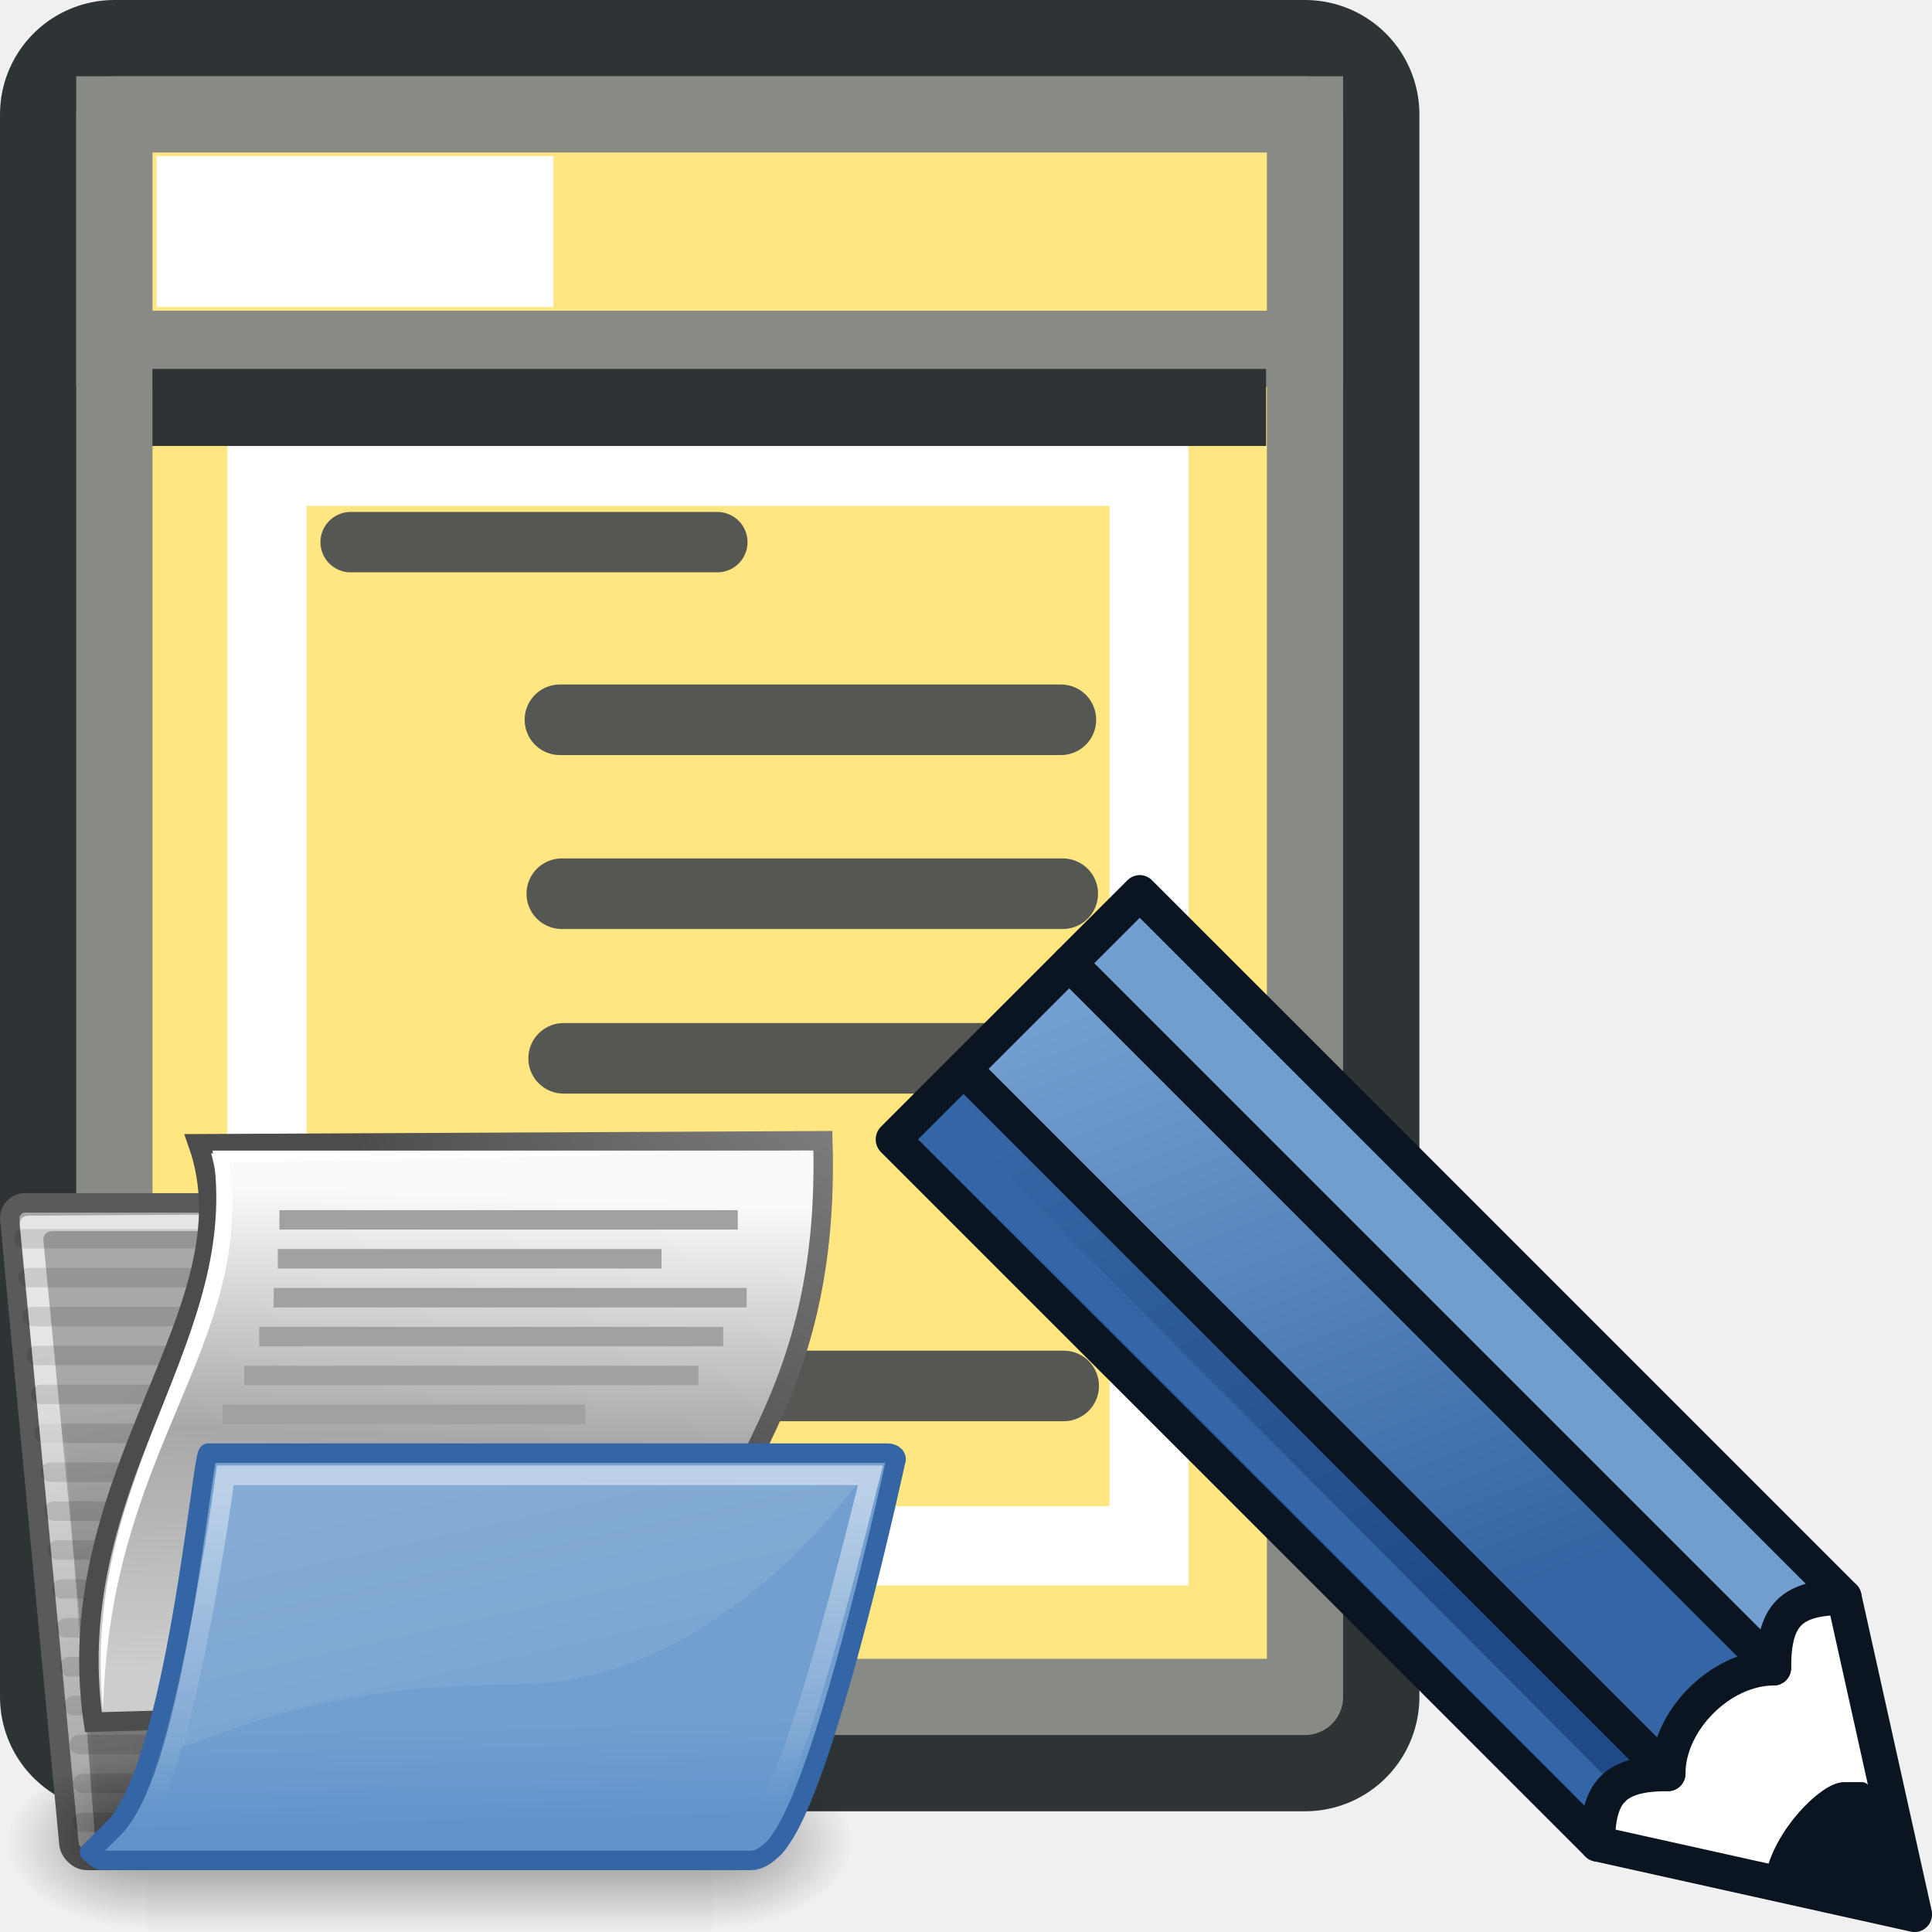
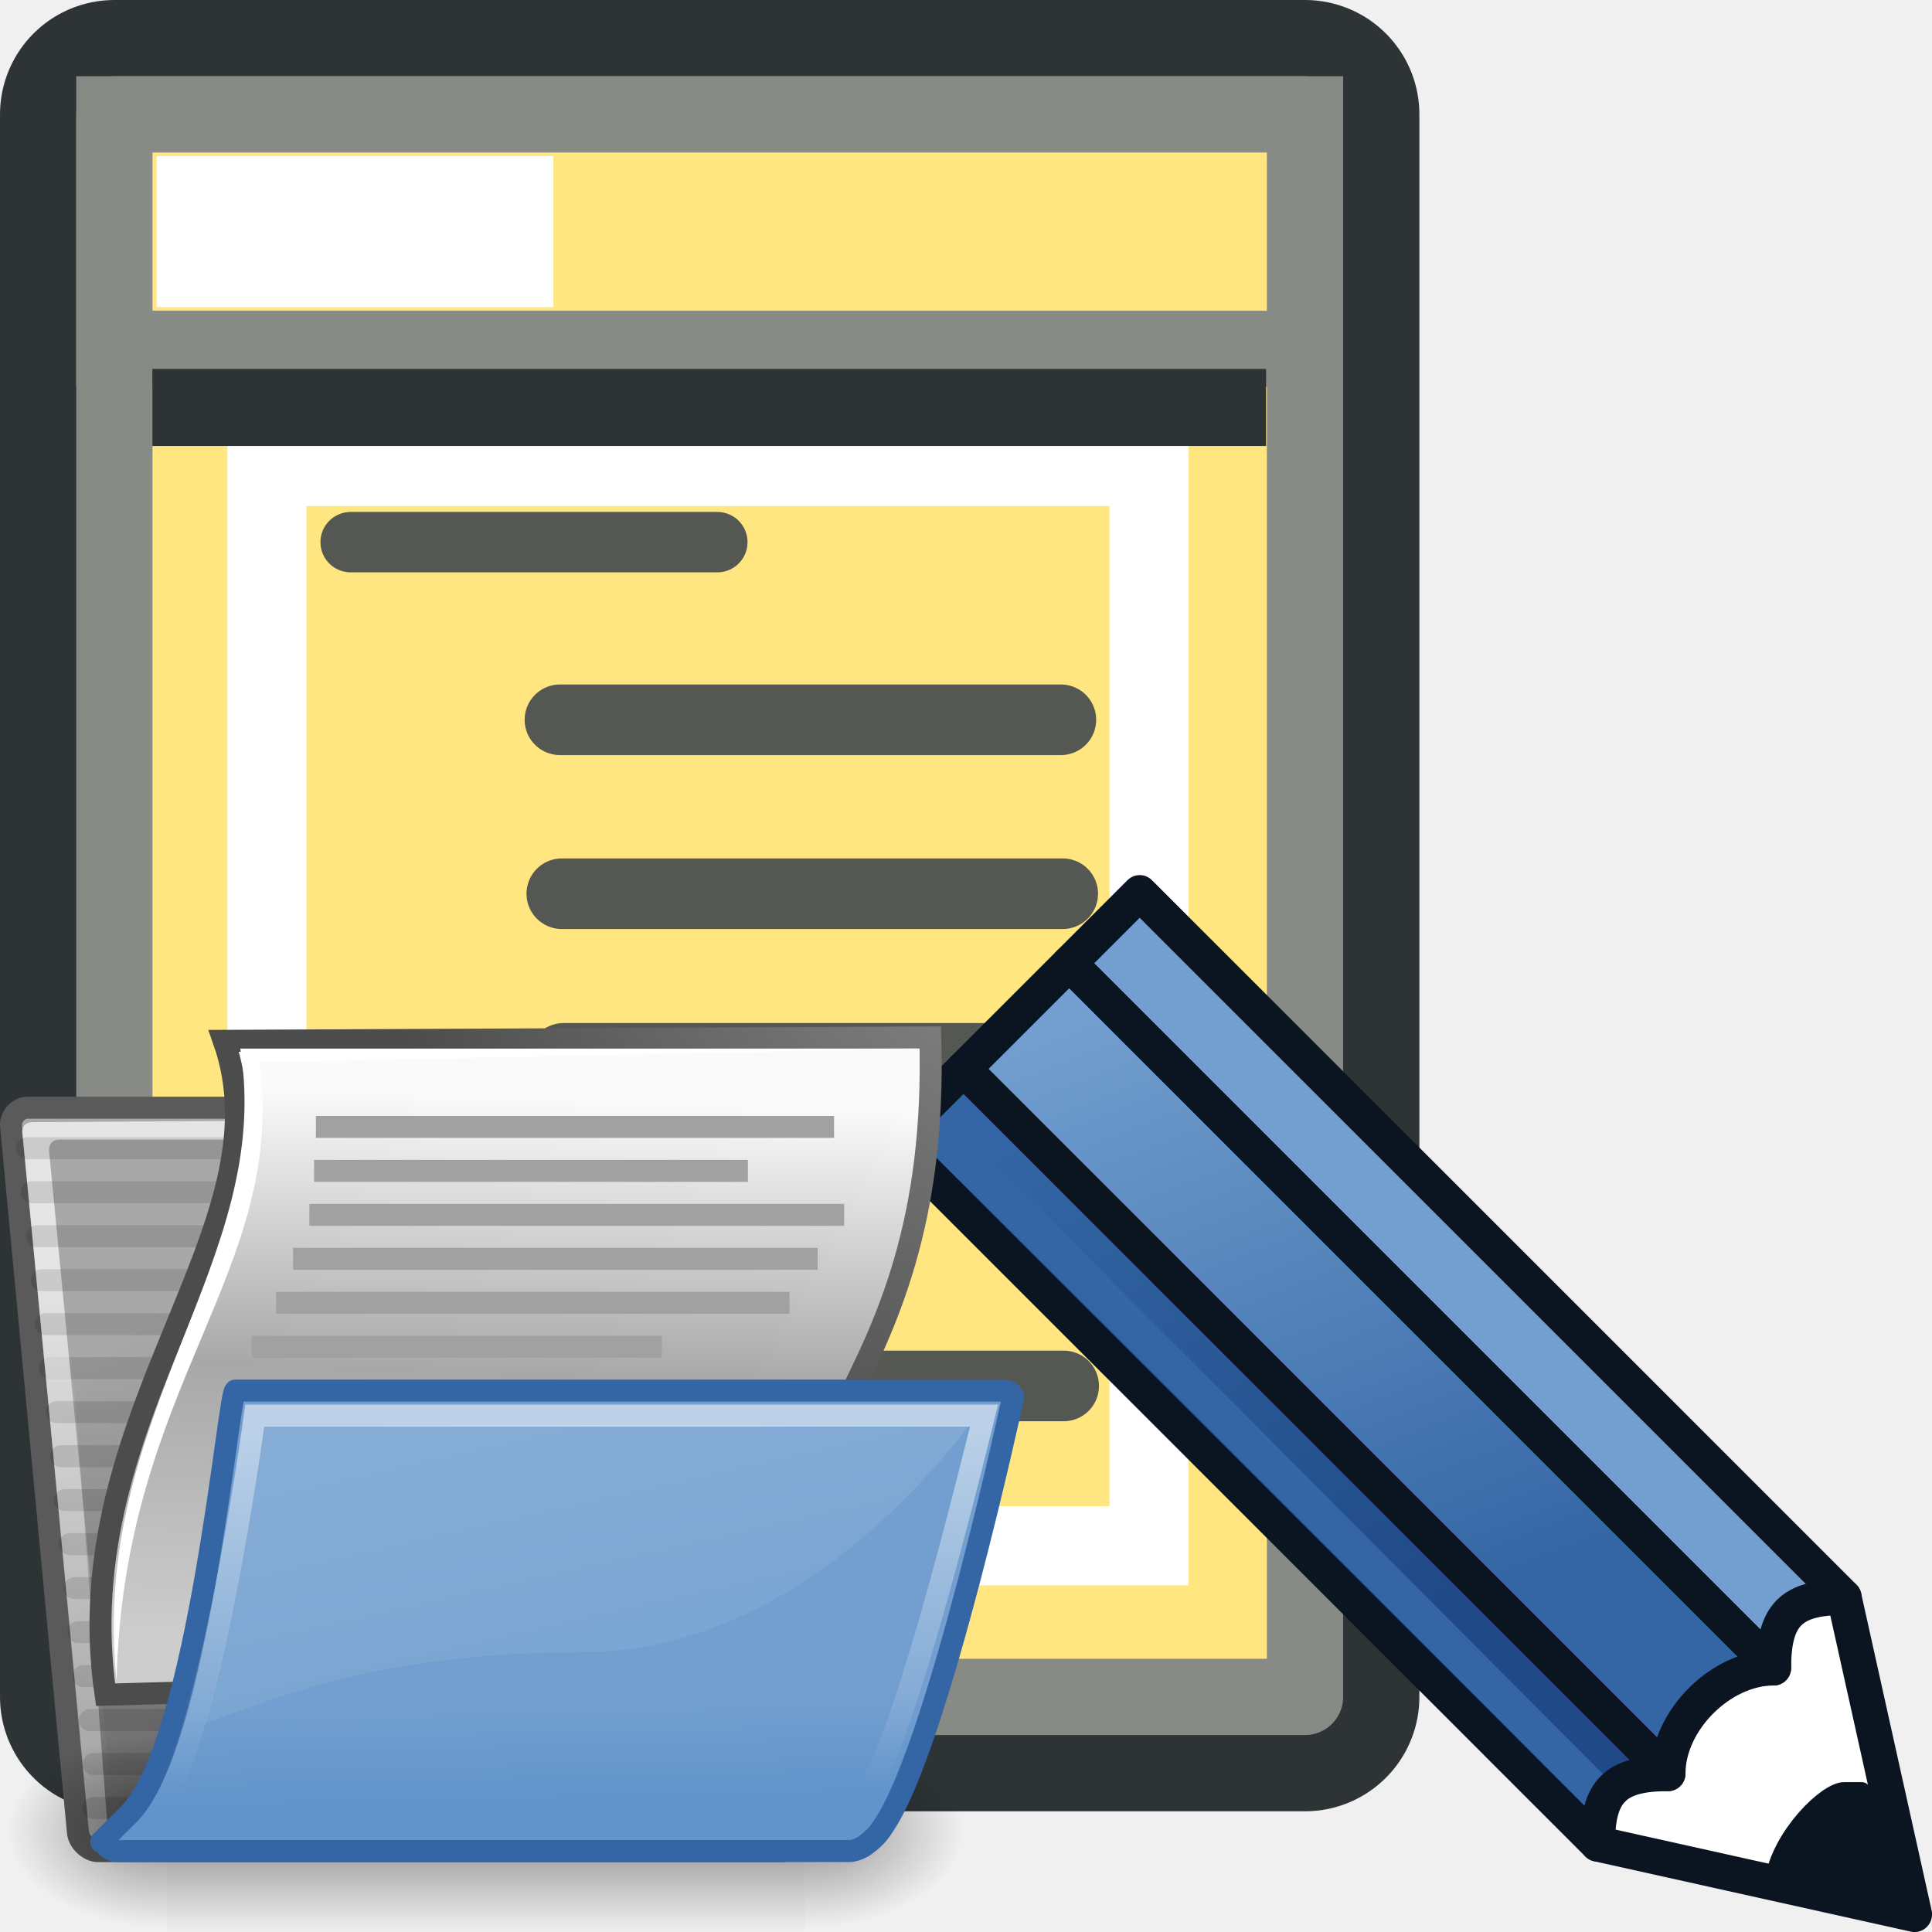
<svg xmlns="http://www.w3.org/2000/svg" xmlns:xlink="http://www.w3.org/1999/xlink" width="64" height="64" viewBox="0 0 16.933 16.933" version="1.1" id="svg1" xml:space="preserve">
  <defs id="defs1">
    <linearGradient gradientTransform="translate(-48)" gradientUnits="userSpaceOnUse" y2="26" x2="53" y1="40" x1="10" id="linearGradient3781" xlink:href="#linearGradient3775" />
    <linearGradient id="linearGradient3775">
      <stop id="stop3777" offset="0" style="stop-color:#d3d7cf;stop-opacity:1;" />
      <stop id="stop3779" offset="1" style="stop-color:#ffffff;stop-opacity:1" />
    </linearGradient>
    <linearGradient gradientTransform="matrix(1,0,0,0.7777778,0,5.111111)" gradientUnits="userSpaceOnUse" y2="5" x2="21" y1="58" x1="38" id="linearGradient3789" xlink:href="#linearGradient3775" />
    <linearGradient id="linearGradient3319">
      <stop id="stop3315" offset="0" style="stop-color:#729fcf;stop-opacity:1" />
      <stop id="stop3317" offset="1" style="stop-color:#204a87;stop-opacity:1" />
    </linearGradient>
    <linearGradient id="linearGradient4387">
      <stop id="stop4389" offset="0" style="stop-color:#71b2f8;stop-opacity:1;" />
      <stop id="stop4391" offset="1" style="stop-color:#002795;stop-opacity:1;" />
    </linearGradient>
    <radialGradient gradientTransform="translate(-0.2344322,0.234432)" gradientUnits="userSpaceOnUse" r="19.467" fy="28.87" fx="45.883" cy="28.87" cx="45.883" id="radialGradient3692" xlink:href="#linearGradient3377" />
    <linearGradient id="linearGradient3377">
      <stop style="stop-color:#faff2b;stop-opacity:1;" offset="0" id="stop3379" />
      <stop style="stop-color:#ffaa00;stop-opacity:1;" offset="1" id="stop3381" />
    </linearGradient>
    <radialGradient r="19.467" fy="28.87" fx="45.883" cy="28.87" cx="45.883" gradientTransform="matrix(0.6706718,0,0,0.6414592,-63.38079,0.838454)" gradientUnits="userSpaceOnUse" id="radialGradient6412" xlink:href="#linearGradient3377" />
    <linearGradient xlink:href="#linearGradient3036" id="linearGradient3049" gradientUnits="userSpaceOnUse" gradientTransform="rotate(33.8344,20.28041,56.14395)" x1="14.824" y1="50.469" x2="20.94" y2="56" />
    <linearGradient id="linearGradient3036">
      <stop style="stop-color:#ef2929;stop-opacity:1" offset="0" id="stop3038" />
      <stop style="stop-color:#a40000;stop-opacity:1" offset="1" id="stop3040" />
    </linearGradient>
    <linearGradient y2="56" x2="20.94" y1="50.469" x1="14.824" gradientTransform="rotate(33.8344,-6.878391,90.87839)" gradientUnits="userSpaceOnUse" id="linearGradient3307" xlink:href="#linearGradient3319" />
    <linearGradient xlink:href="#linearGradient3864-9" id="linearGradient3808" x1="-146.745" y1="58.262" x2="-157.325" y2="26.521" gradientUnits="userSpaceOnUse" gradientTransform="matrix(0.9766852,0.0547655,-0.0547655,0.9766851,182.7086,-2.230515)" />
    <linearGradient id="linearGradient3864-9">
      <stop style="stop-color:#204a87;stop-opacity:1" offset="0" id="stop3866-1" />
      <stop style="stop-color:#729fcf;stop-opacity:1" offset="1" id="stop3868-1" />
    </linearGradient>
    <linearGradient y2="609.505" x2="302.857" y1="366.648" x1="302.857" gradientTransform="matrix(2.774389,0,0,1.969706,-1892.179,-872.8854)" gradientUnits="userSpaceOnUse" id="linearGradient6715-5" xlink:href="#linearGradient5048" />
    <linearGradient id="linearGradient5048">
      <stop style="stop-color:black;stop-opacity:0;" offset="0" id="stop5050" />
      <stop id="stop5056" offset="0.5" style="stop-color:black;stop-opacity:1;" />
      <stop style="stop-color:black;stop-opacity:0;" offset="1" id="stop5052" />
    </linearGradient>
    <linearGradient id="linearGradient269">
      <stop id="stop270" offset="0" style="stop-color:#a3a3a3;stop-opacity:1;" />
      <stop id="stop271" offset="1" style="stop-color:#4c4c4c;stop-opacity:1;" />
    </linearGradient>
    <linearGradient id="linearGradient259">
      <stop id="stop260" offset="0" style="stop-color:#fafafa;stop-opacity:1;" />
      <stop style="stop-color:#a8a8a8;stop-opacity:1;" offset="0.5" id="stop8238" />
      <stop id="stop261" offset="1" style="stop-color:#cdcdcd;stop-opacity:1;" />
    </linearGradient>
    <linearGradient id="linearGradient9766">
      <stop style="stop-color:#6194cb;stop-opacity:1;" offset="0" id="stop9768" />
      <stop style="stop-color:#729fcf;stop-opacity:1;" offset="1" id="stop9770" />
    </linearGradient>
    <linearGradient id="linearGradient148">
      <stop style="stop-color:#ffffff;stop-opacity:0.134;" offset="0" id="stop149" />
      <stop style="stop-color:#ffffff;stop-opacity:0.052;" offset="1" id="stop150" />
    </linearGradient>
    <linearGradient id="linearGradient335">
      <stop style="stop-color:#ffffff;stop-opacity:1;" offset="0" id="stop336" />
      <stop style="stop-color:#ffffff;stop-opacity:0;" offset="1" id="stop337" />
    </linearGradient>
    <linearGradient id="linearGradient1789">
      <stop style="stop-color:#a0a0a0;stop-opacity:1;" offset="0" id="stop1790" />
      <stop style="stop-color:#a8a8a8;stop-opacity:1;" offset="1" id="stop1791" />
    </linearGradient>
    <linearGradient id="linearGradient137">
      <stop style="stop-color:#ffffff;stop-opacity:0.701;" offset="0" id="stop138" />
      <stop style="stop-color:#ffffff;stop-opacity:0;" offset="1" id="stop139" />
    </linearGradient>
    <linearGradient id="linearGradient3682-0">
      <stop id="stop3684-0" offset="0" style="stop-color:#a40000;stop-opacity:1" />
      <stop id="stop3686-0" offset="1" style="stop-color:#ef2929;stop-opacity:1" />
    </linearGradient>
    <radialGradient gradientTransform="translate(-0.2344322,0.234432)" gradientUnits="userSpaceOnUse" r="19.467" fy="28.87" fx="45.883" cy="28.87" cx="45.883" id="radialGradient3692-7" xlink:href="#linearGradient3377" />
    <radialGradient r="19.467" fy="28.87" fx="45.883" cy="28.87" cx="45.883" gradientTransform="matrix(0.6706718,0,0,0.6414592,-63.38079,0.838454)" gradientUnits="userSpaceOnUse" id="radialGradient6412-5" xlink:href="#linearGradient3377" />
    <linearGradient gradientUnits="userSpaceOnUse" y2="4" x2="48" y1="16" x1="49" id="linearGradient3848" xlink:href="#linearGradient3842" gradientTransform="matrix(1.643325,0,0,0.9707723,-45.24137,0.9541457)" />
    <linearGradient id="linearGradient3842">
      <stop id="stop3844" offset="0" style="stop-color:#555753;stop-opacity:1" />
      <stop id="stop3846" offset="1" style="stop-color:#babdb6;stop-opacity:1" />
    </linearGradient>
    <linearGradient gradientTransform="matrix(1.826322,0,0,0.8513415,-53.89956,6.401406)" gradientUnits="userSpaceOnUse" y2="14" x2="43" y1="54" x1="49" id="linearGradient3836" xlink:href="#linearGradient3775" />
    <linearGradient id="linearGradient3799">
      <stop style="stop-color:#204a87;stop-opacity:1;" offset="0" id="stop3801" />
      <stop style="stop-color:#3465a4;stop-opacity:1" offset="1" id="stop3803" />
    </linearGradient>
    <linearGradient id="linearGradient3791">
      <stop style="stop-color:#3465a4;stop-opacity:1;" offset="0" id="stop3793" />
      <stop style="stop-color:#729fcf;stop-opacity:1" offset="1" id="stop3795" />
    </linearGradient>
    <linearGradient xlink:href="#linearGradient4095" id="linearGradient3999" gradientUnits="userSpaceOnUse" x1="901.188" y1="1190.875" x2="1267.906" y2="1190.875" gradientTransform="matrix(0.1045679,0,0,0.1045679,420.9001,31.02362)" />
    <linearGradient id="linearGradient4095">
      <stop style="stop-color:#0044be;stop-opacity:1;" offset="0" id="stop4097" />
      <stop style="stop-color:#2b90cc;stop-opacity:1;" offset="1" id="stop4099" />
    </linearGradient>
    <linearGradient xlink:href="#linearGradient4095" id="linearGradient2979" gradientUnits="userSpaceOnUse" gradientTransform="matrix(0.1387864,0,0,0.1266123,-61.41255,-154.0412)" x1="901.188" y1="1190.875" x2="1267.906" y2="1190.875" />
    <linearGradient xlink:href="#linearGradient3791" id="linearGradient3797" x1="448.724" y1="115.006" x2="434.476" y2="78.006" gradientUnits="userSpaceOnUse" />
    <linearGradient xlink:href="#linearGradient3799" id="linearGradient3805" x1="444.654" y1="117.006" x2="429.388" y2="86.006" gradientUnits="userSpaceOnUse" />
    <radialGradient xlink:href="#linearGradient5060" id="radialGradient5031" gradientUnits="userSpaceOnUse" gradientTransform="matrix(-2.774389,0,0,1.969706,112.7623,-872.8854)" cx="605.714" cy="486.648" fx="605.714" fy="486.648" r="117.143" />
    <linearGradient id="linearGradient5060">
      <stop style="stop-color:black;stop-opacity:1;" offset="0" id="stop5062" />
      <stop style="stop-color:black;stop-opacity:0;" offset="1" id="stop5064" />
    </linearGradient>
    <radialGradient xlink:href="#linearGradient5060" id="radialGradient5029" gradientUnits="userSpaceOnUse" gradientTransform="matrix(2.774389,0,0,1.969706,-1891.633,-872.8854)" cx="605.714" cy="486.648" fx="605.714" fy="486.648" r="117.143" />
    <radialGradient xlink:href="#linearGradient269" id="radialGradient8234" gradientUnits="userSpaceOnUse" gradientTransform="matrix(0.968273,0,0,1.046686,44.36453,-17.00717)" cx="8.824" cy="3.756" fx="8.824" fy="3.756" r="37.752" />
    <linearGradient xlink:href="#linearGradient259" id="linearGradient8236" x1="25.875" y1="10.625" x2="25.25" y2="30.875" gradientUnits="userSpaceOnUse" gradientTransform="matrix(1,0,0,1.238806,0,-7.880597)" />
    <linearGradient xlink:href="#linearGradient335" id="linearGradient155" gradientUnits="userSpaceOnUse" gradientTransform="scale(1.421537,0.703464)" x1="19.116" y1="28.946" x2="19.427" y2="51.913" />
    <linearGradient xlink:href="#linearGradient148" id="linearGradient156" gradientUnits="userSpaceOnUse" gradientTransform="matrix(1.535299,0,0,0.651339,3.451418,2.448)" x1="14.899" y1="27.06" x2="22.715" y2="41.837" />
    <linearGradient xlink:href="#linearGradient137" id="linearGradient158" gradientUnits="userSpaceOnUse" gradientTransform="matrix(1.462696,0,0.06907908,0.683669,0,0)" x1="5.266" y1="18.726" x2="8.212" y2="52.626" />
    <radialGradient xlink:href="#linearGradient1789" id="radialGradient159" gradientUnits="userSpaceOnUse" gradientTransform="matrix(1.015635,0,0.103105,1.000512,0,-0.08369458)" cx="26.107" cy="38.195" fx="26.107" fy="38.195" r="32.26" />
    <linearGradient xlink:href="#linearGradient9766" id="linearGradient13162" gradientUnits="userSpaceOnUse" gradientTransform="matrix(1,0,0,1.022118,52.05694,-1.323026)" x1="22.176" y1="36.988" x2="22.065" y2="32.05" />
    <linearGradient xlink:href="#linearGradient5060" id="linearGradient13848" x1="22.25" y1="37.625" x2="19.75" y2="14.875" gradientUnits="userSpaceOnUse" />
  </defs>
  <g id="layer2" transform="matrix(0.08460082,0,0,0.08460082,0.0131684,0)">
    <g id="layer1" transform="matrix(3.127432,0,0,3.127432,-26.69466,-6.313847)" style="fill:#ffe680">
      <rect y="5.808" x="12.275" height="52.422" width="39.44" id="rect3020" style="fill:#ffe680;stroke:#2e3436;stroke-width:7.578;stroke-linecap:round;stroke-linejoin:round;stroke-miterlimit:4;stroke-dasharray:none;stroke-dashoffset:6;stroke-opacity:1" />
      <rect y="5.808" x="12.275" height="52.422" width="39.44" id="rect3020-6" style="fill:#ffe680;stroke:#888a85;stroke-width:2.526;stroke-linecap:round;stroke-linejoin:round;stroke-miterlimit:4;stroke-dasharray:none;stroke-dashoffset:6;stroke-opacity:1" />
      <rect y="5.808" x="12.275" height="7.766" width="39.44" id="rect3826" style="fill:#ffe680;fill-opacity:1;stroke:#888a85;stroke-width:2.526;stroke-linecap:round;stroke-linejoin:miter;stroke-miterlimit:4;stroke-dasharray:none;stroke-dashoffset:6;stroke-opacity:1" />
      <rect y="17.469" x="17.327" height="35.756" width="29.221" id="rect3828" style="fill:#ffe680;fill-opacity:1;stroke:#ffffff;stroke-width:2.622;stroke-linecap:round;stroke-linejoin:miter;stroke-miterlimit:4;stroke-dasharray:none;stroke-dashoffset:6;stroke-opacity:1" />
      <path id="path3838" d="M 13.533,15.516 H 50.426" style="fill:#ffe680;stroke:#2e3436;stroke-width:2.552;stroke-linecap:butt;stroke-linejoin:miter;stroke-opacity:1" />
      <path id="path3840" d="M 13.672,9.691 H 26.818" style="fill:#ffe680;stroke:#ffffff;stroke-width:5;stroke-linecap:butt;stroke-linejoin:miter;stroke-miterlimit:4;stroke-dasharray:none;stroke-opacity:1" />
      <path style="fill:#ffe680;stroke:#555753;stroke-width:2;stroke-linecap:round;stroke-linejoin:miter;stroke-miterlimit:4;stroke-dasharray:none;stroke-opacity:1" d="M 20.101,19.978 H 32.248" id="path1619" />
      <path id="path1619-0" d="M 27.034,25.862 H 43.628" style="fill:#ffe680;stroke:#555753;stroke-width:2.338;stroke-linecap:round;stroke-linejoin:miter;stroke-miterlimit:4;stroke-dasharray:none;stroke-opacity:1" />
      <path style="fill:#ffe680;stroke:#555753;stroke-width:2.338;stroke-linecap:round;stroke-linejoin:miter;stroke-miterlimit:4;stroke-dasharray:none;stroke-opacity:1" d="M 27.096,31.624 H 43.69" id="path1619-0-3" />
      <path style="fill:#ffe680;stroke:#555753;stroke-width:2.338;stroke-linecap:round;stroke-linejoin:miter;stroke-miterlimit:4;stroke-dasharray:none;stroke-opacity:1" d="M 27.157,37.077 H 43.751" id="path1619-0-9" />
      <path id="path1619-4" d="M 20.194,42.899 H 32.341" style="fill:#ffe680;stroke:#555753;stroke-width:2;stroke-linecap:round;stroke-linejoin:miter;stroke-miterlimit:4;stroke-dasharray:none;stroke-opacity:1" />
      <path id="path1619-0-9-2" d="M 27.126,47.929 H 43.721" style="fill:#ffe680;stroke:#555753;stroke-width:2.338;stroke-linecap:round;stroke-linejoin:miter;stroke-miterlimit:4;stroke-dasharray:none;stroke-opacity:1" />
    </g>
    <g id="g3973" transform="matrix(1.79265,0,0,1.824411,-668.2442,-37.04496)">
      <path id="path3969" d="m 479.256,111.006 4.071,18 -18.319,-4 -2.035,-4 12.213,-12 z" style="fill:#ffffff;stroke:#0b1521;stroke-width:2.018;stroke-linecap:butt;stroke-linejoin:round;stroke-opacity:1" />
      <path id="path3843" d="m 438.547,71.006 -4.071,4 40.709,40 c 0,-3 1.018,-4 4.071,-4 z" style="fill:#729fcf;stroke:none" />
      <path id="path3843-7" d="m 434.476,75.006 -6.106,6 40.709,40 c 0,-3 3.053,-6 6.106,-6 z" style="fill:url(#linearGradient3797);fill-opacity:1;stroke:none" />
      <path id="path3843-5" d="m 428.37,81.006 -4.071,4 40.709,40 c 0,-3 1.018,-4 4.071,-4 z" style="fill:url(#linearGradient3805);fill-opacity:1;stroke:none" />
      <path id="path3843-5-6" d="m 438.547,71.006 -4.071,4 40.709,40 c 0,-3 1.018,-4 4.071,-4 z" style="fill:none;stroke:#0b1521;stroke-width:2.018;stroke-linecap:butt;stroke-linejoin:round;stroke-opacity:1" />
      <path id="path3843-5-6-2" d="m 434.476,75.006 -6.106,6 40.709,40 c 0,-3 3.053,-6 6.106,-6 z" style="fill:none;stroke:#0b1521;stroke-width:2.018;stroke-linecap:butt;stroke-linejoin:round;stroke-opacity:1" />
      <path style="fill:none;stroke:#3465a4;stroke-width:2;stroke-linecap:butt;stroke-linejoin:miter;stroke-opacity:1" d="M 5,16 44,55.156" id="path3807" transform="matrix(1.017718,0,0,1,421.2461,68.0061)" />
      <path id="path3843-5-6-9" d="m 428.37,81.006 -4.071,4 40.709,40 c 0,-3 1.018,-4 4.071,-4 z" style="fill:none;stroke:#0b1521;stroke-width:2.018;stroke-linecap:butt;stroke-linejoin:round;stroke-opacity:1" />
      <path id="path3971" d="m 479.256,122.006 c -1.018,0 -3.634,2.516 -4.071,5 l 8.142,2 -3.053,-7 h -1.018" style="fill:#0b1521;stroke:#0b1521;stroke-width:1.009px;stroke-linecap:butt;stroke-linejoin:round;stroke-opacity:1" />
    </g>
-     <g id="g1" transform="matrix(2.015273,0,0,2.015273,-2.320901,113.1526)">
+     <g id="g1" transform="matrix(2.278374,0,0,2.278374,-2.603582,101.794)">
      <g id="layer1-5" />
      <g id="layer3">
        <path style="color:#000000;display:inline;overflow:visible;visibility:visible;fill:url(#radialGradient159);fill-opacity:1;fill-rule:nonzero;stroke:#5a5a5a;stroke-width:1;stroke-linecap:round;stroke-linejoin:round;stroke-miterlimit:4;stroke-dashoffset:0;stroke-opacity:1;marker:none;marker-start:none;marker-mid:none;marker-end:none" id="path2375" d="m 4.62,38.651 c 0.042,0.42 0.497,0.841 0.911,0.841 H 36.667 c 0.414,0 0.786,-0.42 0.744,-0.841 L 34.715,11.532 C 34.673,11.111 34.217,10.691 33.803,10.691 H 21.08 c -0.591,0 -1.209,-0.38 -1.403,-0.96 L 18.574,6.425 C 18.405,5.917 18.027,5.689 17.26,5.689 H 2.322 c -0.414,0 -0.786,0.42 -0.744,0.841 z" />
        <path style="color:#000000;display:inline;overflow:visible;visibility:visible;opacity:0.114;fill:#729fcf;fill-opacity:1;fill-rule:nonzero;stroke:#000000;stroke-width:1;stroke-linecap:round;stroke-linejoin:round;stroke-miterlimit:4;stroke-dasharray:none;stroke-dashoffset:0;stroke-opacity:1;marker:none;marker-start:none;marker-mid:none;marker-end:none" d="M 3.339,17.533 H 34.488" id="path13113" />
        <path style="color:#000000;display:inline;overflow:visible;visibility:visible;opacity:0.114;fill:#729fcf;fill-opacity:1;fill-rule:nonzero;stroke:#000000;stroke-width:1;stroke-linecap:round;stroke-linejoin:round;stroke-miterlimit:4;stroke-dasharray:none;stroke-dashoffset:0;stroke-opacity:1;marker:none;marker-start:none;marker-mid:none;marker-end:none" d="M 5.33,37.533 H 35.318" id="path13160" />
        <path id="path13139" d="M 5.33,35.533 H 35.318" style="color:#000000;display:inline;overflow:visible;visibility:visible;opacity:0.114;fill:#729fcf;fill-opacity:1;fill-rule:nonzero;stroke:#000000;stroke-width:1;stroke-linecap:round;stroke-linejoin:round;stroke-miterlimit:4;stroke-dasharray:none;stroke-dashoffset:0;stroke-opacity:1;marker:none;marker-start:none;marker-mid:none;marker-end:none" />
        <g style="display:inline" id="g5022" transform="matrix(0.02165152,0,0,0.01903841,42.41538,36.93372)">
          <rect y="-150.697" x="-1559.252" height="478.357" width="1339.633" id="rect4173" style="color:#000000;display:inline;overflow:visible;visibility:visible;opacity:0.402;fill:url(#linearGradient6715-5);fill-opacity:1;fill-rule:nonzero;stroke:none;stroke-width:1;stroke-linecap:round;stroke-linejoin:miter;stroke-miterlimit:4;stroke-dasharray:none;stroke-dashoffset:0;stroke-opacity:1;marker:none;marker-start:none;marker-mid:none;marker-end:none" />
          <path id="path5058" d="m -219.619,-150.68 c 0,0 0,478.331 0,478.331 142.874,0.9 345.4,-107.17 345.4,-239.196 0,-132.027 -159.437,-239.135 -345.4,-239.135 z" style="color:#000000;display:inline;overflow:visible;visibility:visible;opacity:0.402;fill:url(#radialGradient5029);fill-opacity:1;fill-rule:nonzero;stroke:none;stroke-width:1;stroke-linecap:round;stroke-linejoin:miter;stroke-miterlimit:4;stroke-dasharray:none;stroke-dashoffset:0;stroke-opacity:1;marker:none;marker-start:none;marker-mid:none;marker-end:none" />
          <path style="color:#000000;display:inline;overflow:visible;visibility:visible;opacity:0.402;fill:url(#radialGradient5031);fill-opacity:1;fill-rule:nonzero;stroke:none;stroke-width:1;stroke-linecap:round;stroke-linejoin:miter;stroke-miterlimit:4;stroke-dasharray:none;stroke-dashoffset:0;stroke-opacity:1;marker:none;marker-start:none;marker-mid:none;marker-end:none" d="m -1559.252,-150.68 c 0,0 0,478.331 0,478.331 -142.874,0.9 -345.4,-107.17 -345.4,-239.196 0,-132.027 159.437,-239.135 345.4,-239.135 z" id="path5018" />
        </g>
        <path id="path2380" d="m 6.172,38.419 c 0.031,0.31 -0.155,0.517 -0.475,0.414 v 0 C 5.376,38.729 5.148,38.522 5.116,38.212 L 2.087,6.845 C 2.056,6.534 2.243,6.347 2.554,6.347 L 17.304,6.255 c 0.531,-0.003 0.739,0.053 0.88,0.517 0,0 1.085,3.113 1.246,3.698 L 17.874,7.554 C 17.609,7.056 17.275,7.14 16.901,7.14 H 3.772 c -0.31,0 -0.496,0.207 -0.465,0.517 L 6.286,38.522 Z" style="color:#000000;display:block;overflow:visible;visibility:visible;fill:url(#linearGradient158);fill-opacity:1;fill-rule:nonzero;stroke:none;stroke-width:1.173;stroke-linecap:butt;stroke-linejoin:miter;stroke-miterlimit:4;stroke-dashoffset:0;stroke-opacity:1;marker:none;marker-start:none;marker-mid:none;marker-end:none" />
        <path id="path13145" d="M 2.305,7.533 H 17.089" style="color:#000000;display:inline;overflow:visible;visibility:visible;opacity:0.114;fill:#729fcf;fill-opacity:1;fill-rule:nonzero;stroke:#000000;stroke-width:1;stroke-linecap:round;stroke-linejoin:round;stroke-miterlimit:4;stroke-dasharray:none;stroke-dashoffset:0;stroke-opacity:1;marker:none;marker-start:none;marker-mid:none;marker-end:none" />
        <path id="path13115" d="M 2.757,11.533 H 33.496" style="color:#000000;display:inline;overflow:visible;visibility:visible;opacity:0.114;fill:#729fcf;fill-opacity:1;fill-rule:nonzero;stroke:#000000;stroke-width:1;stroke-linecap:round;stroke-linejoin:round;stroke-miterlimit:4;stroke-dasharray:none;stroke-dashoffset:0;stroke-opacity:1;marker:none;marker-start:none;marker-mid:none;marker-end:none" />
        <g transform="matrix(1.034424,0,0.10452,1.034424,-10.03248,2.631914)" id="g2381" style="display:block;fill:#ffffff;fill-opacity:0.58;fill-rule:nonzero;stroke:#000000;stroke-miterlimit:4">
          <path id="path2382" d="m 41.786,9.036 c 0.01,-0.475 0.015,-0.725 -0.423,-0.724 l -12.556,0.009 c -0.3,0 -0.325,-0.143 0,0 0.325,0.143 1.247,0.658 2.183,0.701 0,0 10.796,0.016 10.797,0.015 z" style="stroke:none" />
        </g>
        <path id="path13123" d="M 3.163,15.533 H 33.993" style="color:#000000;display:inline;overflow:visible;visibility:visible;opacity:0.114;fill:#729fcf;fill-opacity:1;fill-rule:nonzero;stroke:#000000;stroke-width:1;stroke-linecap:round;stroke-linejoin:round;stroke-miterlimit:4;stroke-dasharray:none;stroke-dashoffset:0;stroke-opacity:1;marker:none;marker-start:none;marker-mid:none;marker-end:none" />
        <path style="color:#000000;display:inline;overflow:visible;visibility:visible;opacity:0.114;fill:#729fcf;fill-opacity:1;fill-rule:nonzero;stroke:#000000;stroke-width:1;stroke-linecap:round;stroke-linejoin:round;stroke-miterlimit:4;stroke-dasharray:none;stroke-dashoffset:0;stroke-opacity:1;marker:none;marker-start:none;marker-mid:none;marker-end:none" d="M 5.159,33.533 H 35.147" id="path13121" />
        <path id="path13119" d="M 4.866,31.533 H 34.975" style="color:#000000;display:inline;overflow:visible;visibility:visible;opacity:0.114;fill:#729fcf;fill-opacity:1;fill-rule:nonzero;stroke:#000000;stroke-width:1;stroke-linecap:round;stroke-linejoin:round;stroke-miterlimit:4;stroke-dasharray:none;stroke-dashoffset:0;stroke-opacity:1;marker:none;marker-start:none;marker-mid:none;marker-end:none" />
        <path style="color:#000000;display:inline;overflow:visible;visibility:visible;opacity:0.114;fill:#729fcf;fill-opacity:1;fill-rule:nonzero;stroke:#000000;stroke-width:1;stroke-linecap:round;stroke-linejoin:round;stroke-miterlimit:4;stroke-dasharray:none;stroke-dashoffset:0;stroke-opacity:1;marker:none;marker-start:none;marker-mid:none;marker-end:none" d="M 4.634,29.533 H 34.803" id="path13135" />
        <path id="path13137" d="M 4.463,27.533 H 34.632" style="color:#000000;display:inline;overflow:visible;visibility:visible;opacity:0.114;fill:#729fcf;fill-opacity:1;fill-rule:nonzero;stroke:#000000;stroke-width:1;stroke-linecap:round;stroke-linejoin:round;stroke-miterlimit:4;stroke-dasharray:none;stroke-dashoffset:0;stroke-opacity:1;marker:none;marker-start:none;marker-mid:none;marker-end:none" />
        <path style="color:#000000;display:inline;overflow:visible;visibility:visible;opacity:0.114;fill:#729fcf;fill-opacity:1;fill-rule:nonzero;stroke:#000000;stroke-width:1;stroke-linecap:round;stroke-linejoin:round;stroke-miterlimit:4;stroke-dasharray:none;stroke-dashoffset:0;stroke-opacity:1;marker:none;marker-start:none;marker-mid:none;marker-end:none" d="M 4.256,25.533 H 34.461" id="path13143" />
        <path id="path13133" d="M 4.024,23.533 H 34.289" style="color:#000000;display:inline;overflow:visible;visibility:visible;opacity:0.114;fill:#729fcf;fill-opacity:1;fill-rule:nonzero;stroke:#000000;stroke-width:1;stroke-linecap:round;stroke-linejoin:round;stroke-miterlimit:4;stroke-dasharray:none;stroke-dashoffset:0;stroke-opacity:1;marker:none;marker-start:none;marker-mid:none;marker-end:none" />
        <path style="color:#000000;display:inline;overflow:visible;visibility:visible;opacity:0.114;fill:#729fcf;fill-opacity:1;fill-rule:nonzero;stroke:#000000;stroke-width:1;stroke-linecap:round;stroke-linejoin:round;stroke-miterlimit:4;stroke-dasharray:none;stroke-dashoffset:0;stroke-opacity:1;marker:none;marker-start:none;marker-mid:none;marker-end:none" d="M 3.853,21.533 H 34.118" id="path13117" />
        <g transform="matrix(1.034424,0,0.10452,1.034424,-10.03248,2.631914)" id="g1853" style="display:block;fill:#ffffff;fill-opacity:0.58;fill-rule:nonzero;stroke:#000000;stroke-miterlimit:4">
          <path id="path1855" d="m 41.786,9.036 c 0.01,-0.475 0.015,-0.725 -0.423,-0.724 l -12.556,0.009 c -0.3,0 -0.325,-0.143 0,0 0.325,0.143 1.247,0.658 2.183,0.701 0,0 10.796,0.016 10.797,0.015 z" style="stroke:none" />
        </g>
        <path style="color:#000000;display:inline;overflow:visible;visibility:visible;opacity:0.114;fill:#729fcf;fill-opacity:1;fill-rule:nonzero;stroke:#000000;stroke-width:1;stroke-linecap:round;stroke-linejoin:round;stroke-miterlimit:4;stroke-dasharray:none;stroke-dashoffset:0;stroke-opacity:1;marker:none;marker-start:none;marker-mid:none;marker-end:none" d="M 2.964,13.533 H 33.991" id="path13127" />
        <path id="path13125" d="M 3.651,19.533 H 33.947" style="color:#000000;display:inline;overflow:visible;visibility:visible;opacity:0.114;fill:#729fcf;fill-opacity:1;fill-rule:nonzero;stroke:#000000;stroke-width:1;stroke-linecap:round;stroke-linejoin:round;stroke-miterlimit:4;stroke-dasharray:none;stroke-dashoffset:0;stroke-opacity:1;marker:none;marker-start:none;marker-mid:none;marker-end:none" />
        <path style="color:#000000;display:inline;overflow:visible;visibility:visible;opacity:0.114;fill:#729fcf;fill-opacity:1;fill-rule:nonzero;stroke:#000000;stroke-width:1;stroke-linecap:round;stroke-linejoin:round;stroke-miterlimit:4;stroke-dasharray:none;stroke-dashoffset:0;stroke-opacity:1;marker:none;marker-start:none;marker-mid:none;marker-end:none" d="M 2.524,9.533 H 17.805" id="path13147" />
        <path style="color:#000000;display:block;overflow:visible;visibility:visible;opacity:0.392;fill:url(#linearGradient13848);fill-opacity:1;fill-rule:nonzero;stroke:none;stroke-width:1;stroke-linecap:butt;stroke-linejoin:round;stroke-miterlimit:4;stroke-dasharray:none;stroke-dashoffset:0;stroke-opacity:1;marker:none;marker-start:none;marker-mid:none;marker-end:none" d="M 34.375,14.125 37,38.75 6,38.875 c 0,0 -1.875,-24.75 -1.875,-24.75 0,0 30.375,0 30.25,0 z" id="path13840" />
        <path style="color:#000000;display:block;overflow:visible;visibility:visible;opacity:1;fill:url(#linearGradient8236);fill-opacity:1;fill-rule:nonzero;stroke:url(#radialGradient8234);stroke-width:1;stroke-linecap:butt;stroke-linejoin:miter;stroke-miterlimit:4;stroke-dasharray:none;stroke-dashoffset:0;stroke-opacity:1;marker:none;marker-start:none;marker-mid:none;marker-end:none" d="m 43.375,2.494 c 0.5,16.879 -9.075,18.528 -6.013,29 0,0 -31.487,0.886 -31.487,0.886 C 4,19.528 14.25,11.166 11.25,2.649 Z" id="path8230" />
        <path style="color:#000000;display:block;overflow:visible;visibility:visible;opacity:1;fill:none;fill-opacity:1;fill-rule:nonzero;stroke:#a1a1a1;stroke-width:1;stroke-linecap:butt;stroke-linejoin:miter;stroke-miterlimit:4;stroke-dasharray:none;stroke-dashoffset:0;stroke-opacity:1;marker:none;marker-start:none;marker-mid:none;marker-end:none" d="M 15.438,6.562 H 39" id="path8277" />
        <path id="path2401" d="m 5.779,39.066 c 0.103,0.211 0.31,0.423 0.621,0.423 H 39.708 c 0.207,0 0.521,-0.126 0.708,-0.264 0.53,-0.392 0.655,-0.612 0.893,-0.973 2.448,-3.715 5.805,-19.277 5.805,-19.277 0.103,-0.211 -0.103,-0.423 -0.414,-0.423 H 11.776 c -0.31,0 -1.656,16.107 -4.863,19.287 l -1.238,1.228 z" style="color:#000000;display:block;overflow:visible;visibility:visible;opacity:1;fill:url(#linearGradient13162);fill-opacity:1;fill-rule:nonzero;stroke:#3465a4;stroke-width:1;stroke-linecap:butt;stroke-linejoin:round;stroke-miterlimit:4;stroke-dasharray:none;stroke-dashoffset:0;stroke-opacity:1;marker:none;marker-start:none;marker-mid:none;marker-end:none" />
        <path id="path8279" d="M 15.356,8.562 H 35.081" style="color:#000000;display:block;overflow:visible;visibility:visible;opacity:1;fill:none;fill-opacity:1;fill-rule:nonzero;stroke:#a1a1a1;stroke-width:1;stroke-linecap:butt;stroke-linejoin:miter;stroke-miterlimit:4;stroke-dasharray:none;stroke-dashoffset:0;stroke-opacity:1;marker:none;marker-start:none;marker-mid:none;marker-end:none" />
        <path id="path323" d="m 13.134,20.139 c -0.773,4.991 -1.501,9.009 -2.716,13.514 2.386,-0.707 7.116,-3.205 17.116,-3.205 10,0 16.724,-9.249 17.652,-10.354 z" style="fill:url(#linearGradient156);fill-opacity:1;fill-rule:evenodd;stroke:none;stroke-width:1px;stroke-linecap:butt;stroke-linejoin:miter;stroke-opacity:1" />
        <path style="color:#000000;display:block;overflow:visible;visibility:visible;opacity:1;fill:none;fill-opacity:1;fill-rule:nonzero;stroke:#a1a1a1;stroke-width:1;stroke-linecap:butt;stroke-linejoin:miter;stroke-miterlimit:4;stroke-dasharray:none;stroke-dashoffset:0;stroke-opacity:1;marker:none;marker-start:none;marker-mid:none;marker-end:none" d="M 15.143,10.562 H 39.458" id="path8281" />
        <path style="color:#000000;display:inline;overflow:visible;visibility:visible;opacity:0.523;fill:none;fill-opacity:1;fill-rule:evenodd;stroke:url(#linearGradient155);stroke-width:1px;stroke-linecap:round;stroke-linejoin:miter;stroke-miterlimit:4;stroke-dashoffset:0;stroke-opacity:1;marker:none;marker-start:none;marker-mid:none;marker-end:none" d="M 45.82,19.688 H 12.662 c 0,0 -2.148,16.02 -4.722,18.241 8.121,0 31.571,-0.049 31.591,-0.049 1.752,0 4.908,-12.636 6.29,-18.192 z" id="path324" />
        <path id="path8283" d="M 14.399,12.562 H 38.252" style="color:#000000;display:block;overflow:visible;visibility:visible;opacity:1;fill:none;fill-opacity:1;fill-rule:nonzero;stroke:#a1a1a1;stroke-width:1;stroke-linecap:butt;stroke-linejoin:miter;stroke-miterlimit:4;stroke-dasharray:none;stroke-dashoffset:0;stroke-opacity:1;marker:none;marker-start:none;marker-mid:none;marker-end:none" />
        <path style="color:#000000;display:block;overflow:visible;visibility:visible;opacity:1;fill:none;fill-opacity:1;fill-rule:nonzero;stroke:#a1a1a1;stroke-width:1;stroke-linecap:butt;stroke-linejoin:miter;stroke-miterlimit:4;stroke-dasharray:none;stroke-dashoffset:0;stroke-opacity:1;marker:none;marker-start:none;marker-mid:none;marker-end:none" d="M 13.629,14.562 H 36.975" id="path8285" />
        <path id="path8287" d="M 12.521,16.562 H 31.167" style="color:#000000;display:block;overflow:visible;visibility:visible;opacity:1;fill:none;fill-opacity:1;fill-rule:nonzero;stroke:#a1a1a1;stroke-width:1;stroke-linecap:butt;stroke-linejoin:miter;stroke-miterlimit:4;stroke-dasharray:none;stroke-dashoffset:0;stroke-opacity:1;marker:none;marker-start:none;marker-mid:none;marker-end:none" />
        <path style="color:#000000;display:block;overflow:visible;visibility:visible;opacity:1;fill:#ffffff;fill-opacity:1;fill-rule:nonzero;stroke:none;stroke-width:1;stroke-linecap:butt;stroke-linejoin:miter;stroke-miterlimit:4;stroke-dasharray:none;stroke-dashoffset:0;stroke-opacity:1;marker:none;marker-start:none;marker-mid:none;marker-end:none" d="M 6.375,31.75 C 5.134,19.512 13.562,12.688 12,3 h 30.875 l -30,0.625 C 14.125,13.188 6.679,18.271 6.375,31.75 Z" id="path8289" />
      </g>
      <g id="layer2-7" />
    </g>
  </g>
</svg>
